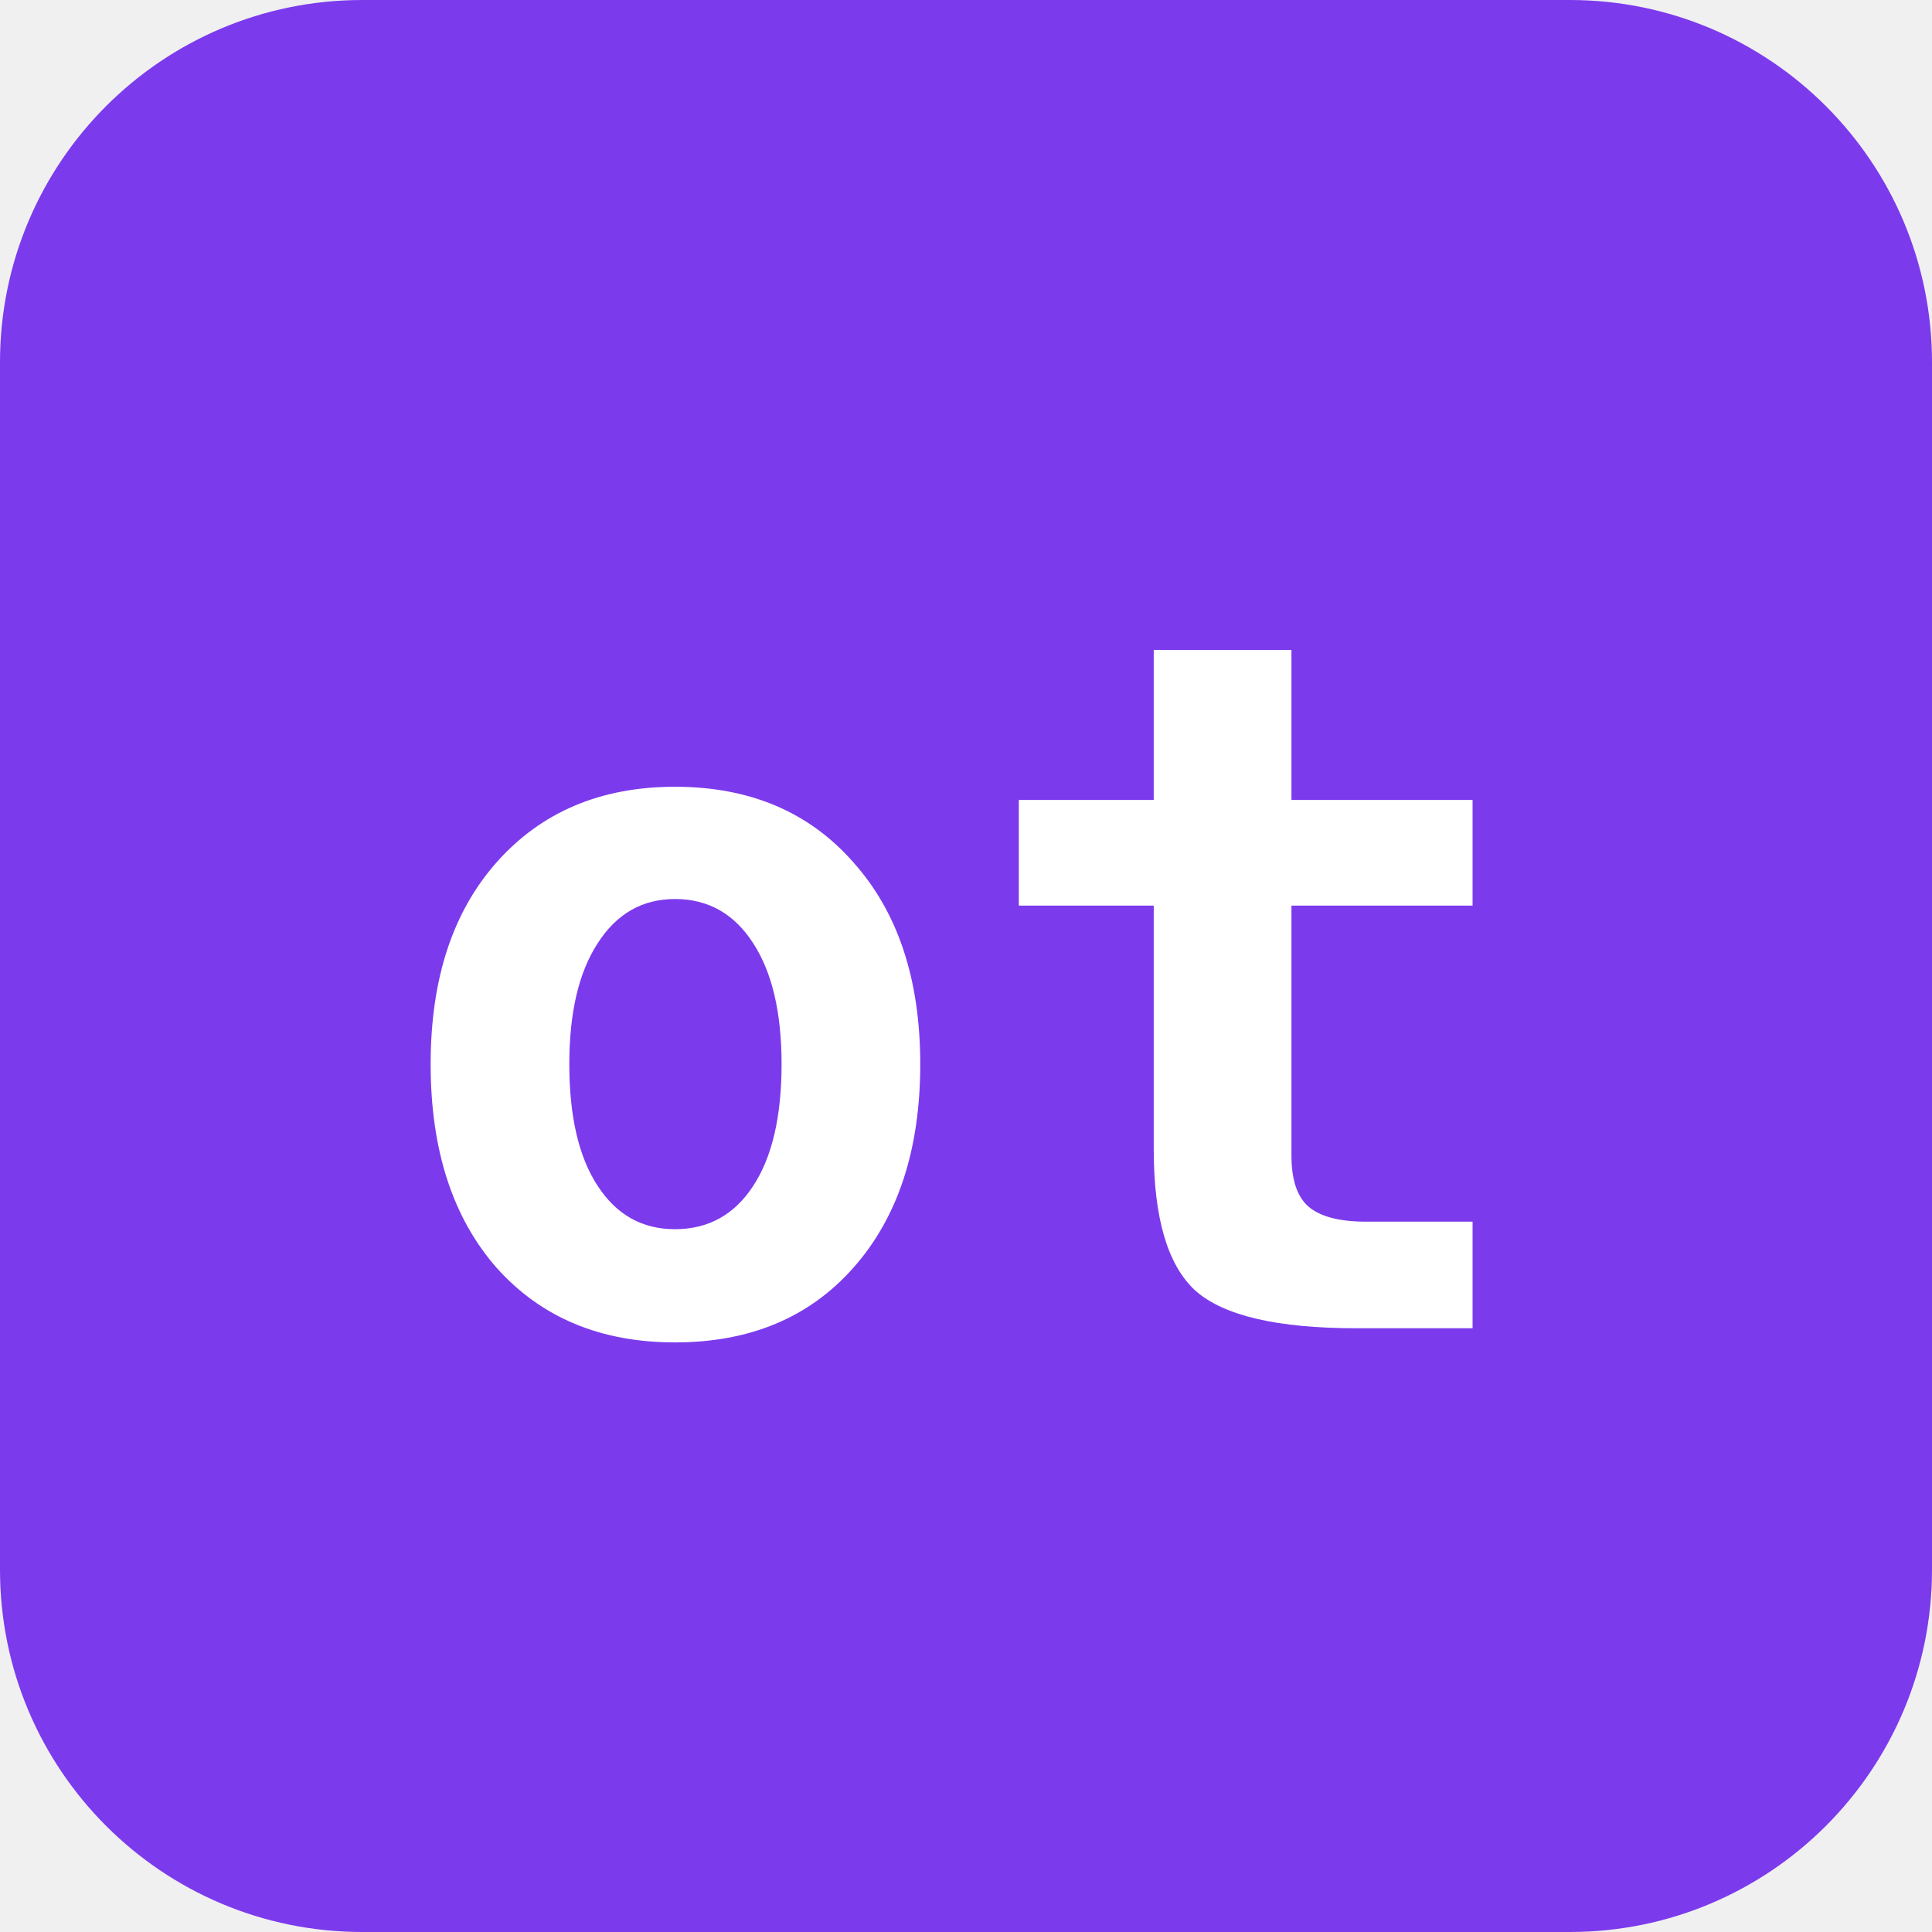
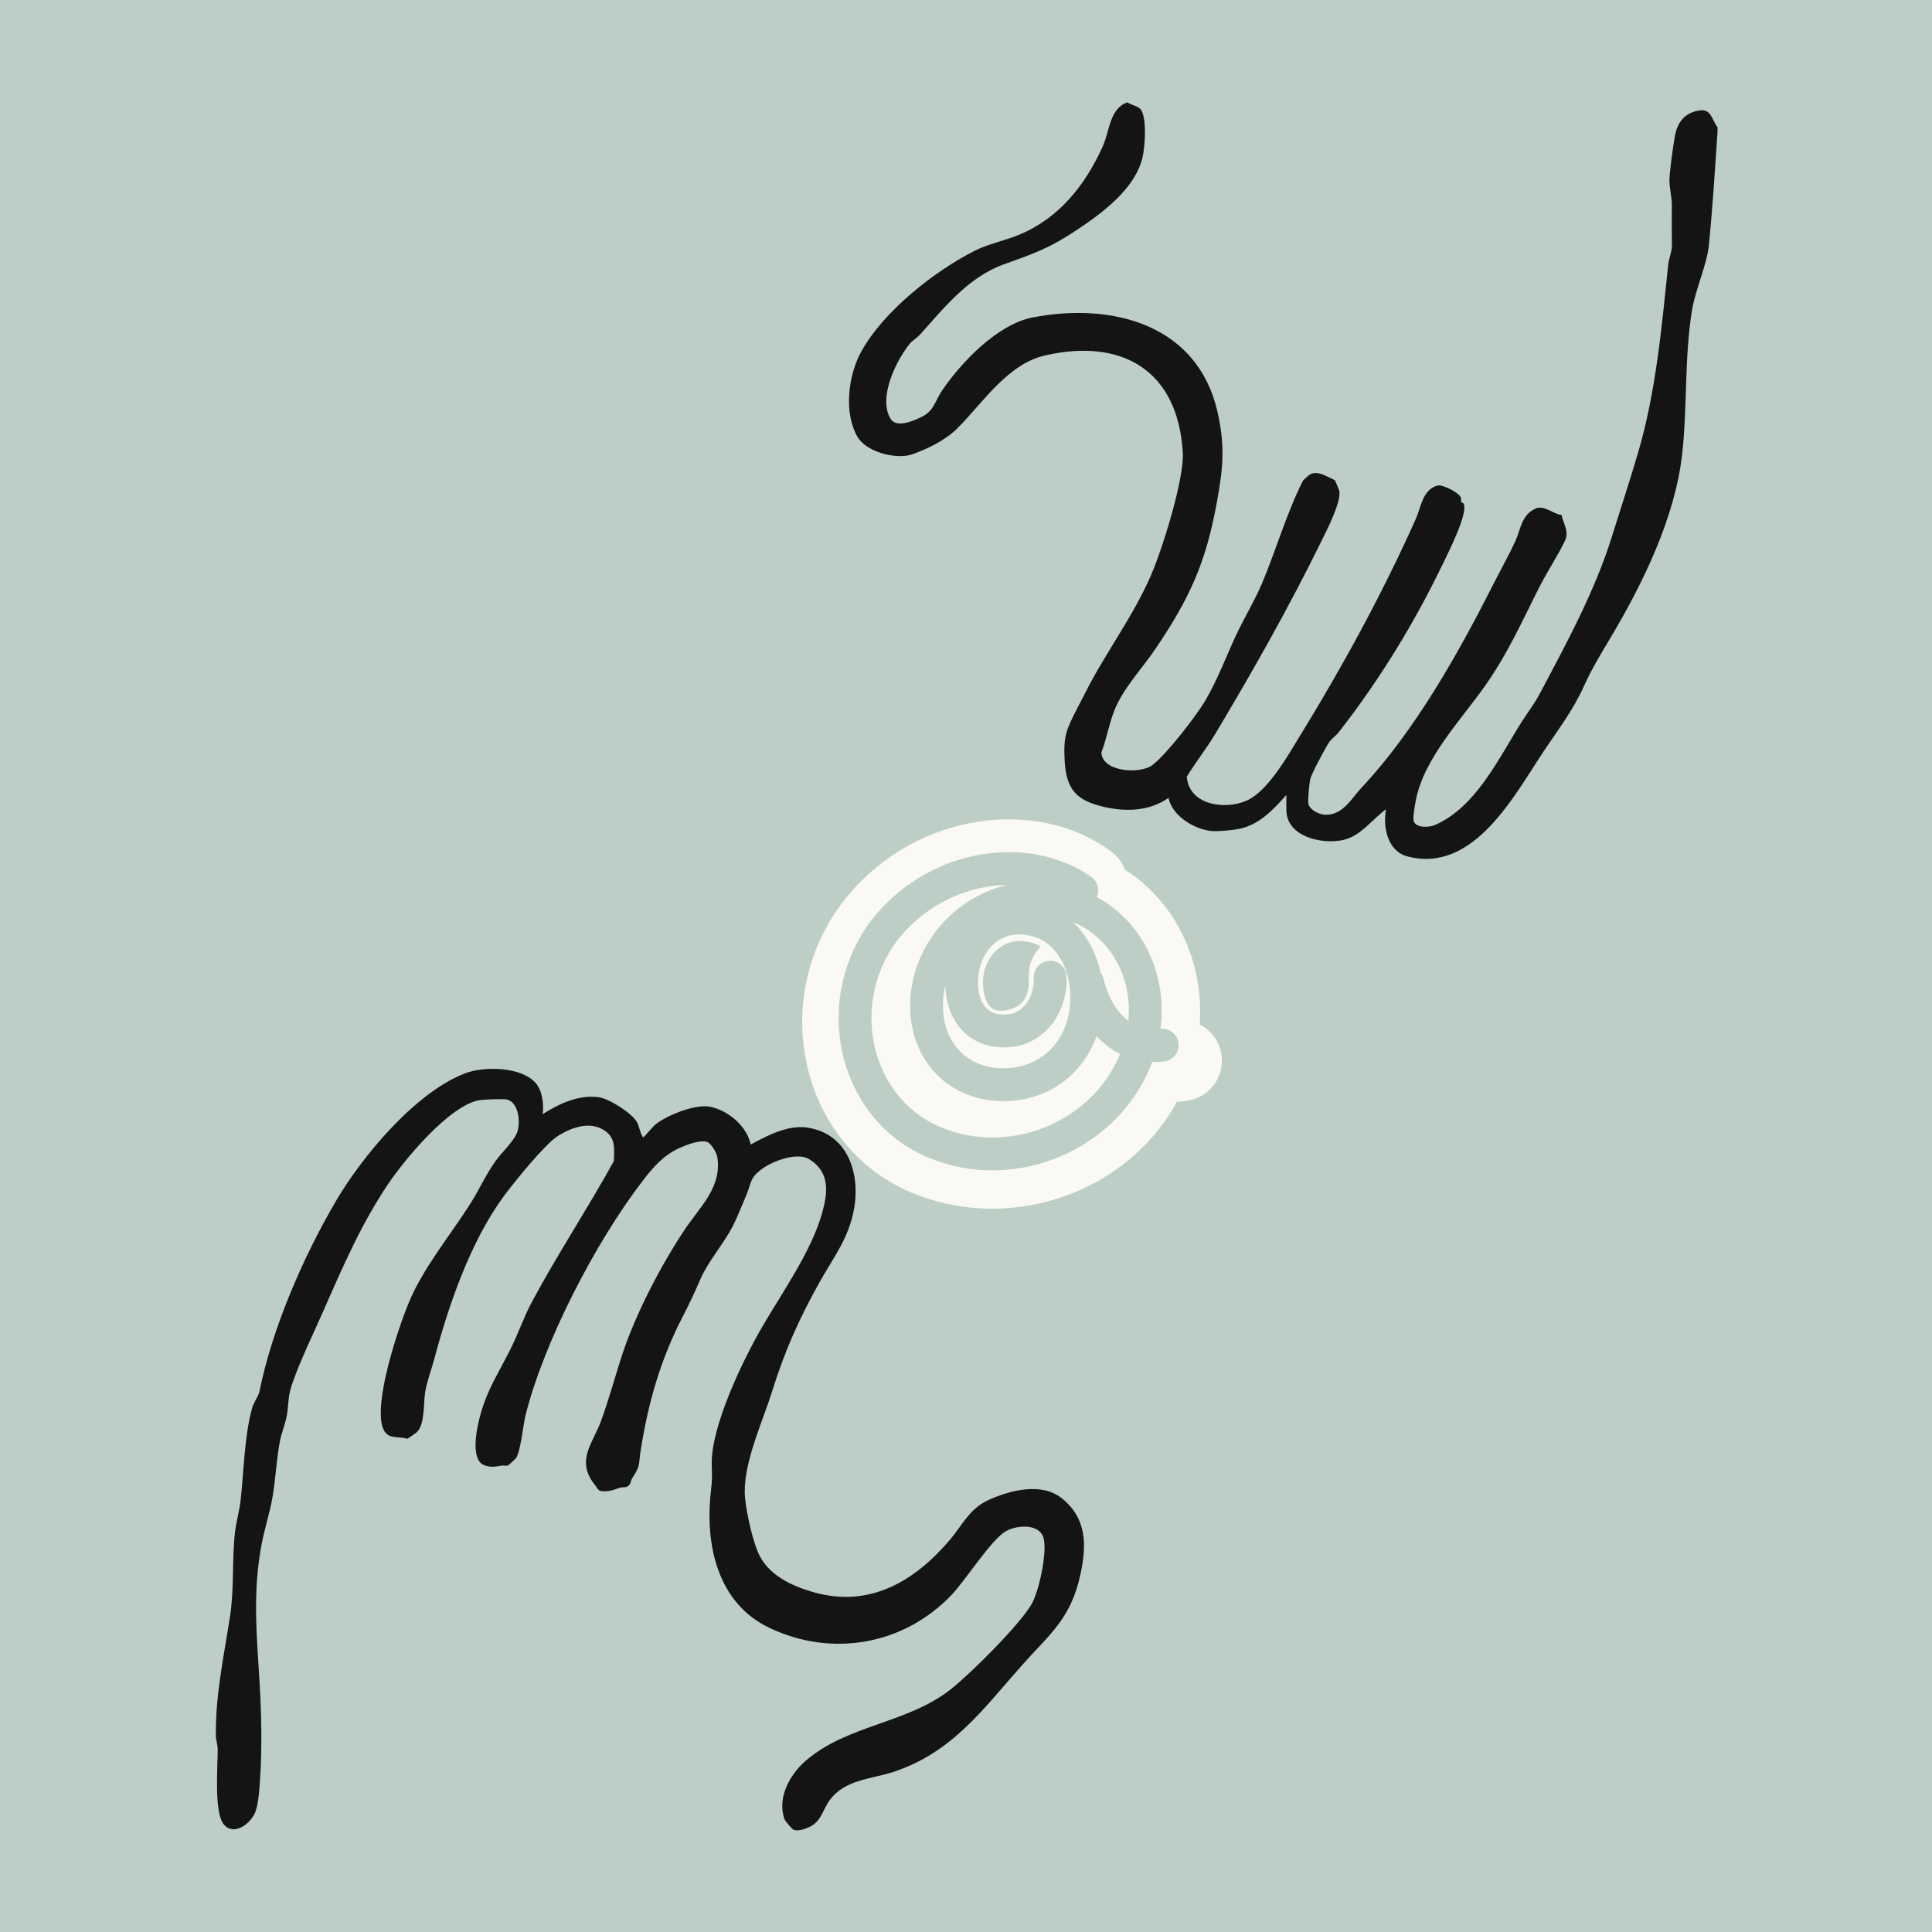
- <svg xmlns="http://www.w3.org/2000/svg" viewBox="0 0 32 32" fill="none">
-   <rect width="32" height="32" rx="6" fill="#7c3aed" />
-   <text x="16" y="22" font-family="monospace" font-size="16" font-weight="bold" text-anchor="middle" fill="white">ot</text>
+ <svg xmlns="http://www.w3.org/2000/svg" width="1000" height="1000" viewBox="0 0 1000 1000" fill="none">
+   <rect width="1000" height="1000" fill="#bdcec6" />
+   <path d="M583.718 53.074C585.504 54.391 589.31 54.896 590.617 56.871C593.693 61.515 592.637 76.188 591.348 81.59C587.497 97.679 570.912 109.962 557.745 118.773C543.189 128.522 535.479 131.111 519.354 136.918C501.209 143.448 488.646 159.329 476.092 173.299C474.784 174.76 472.034 176.455 470.88 177.907C463.746 186.854 454.529 205.594 460.815 216.542C463.827 221.782 472.323 218.021 476.552 216.028C483.605 212.7 483.586 208.092 487.672 202.068C497.727 187.268 516.441 167.807 534.468 164.316C575.692 156.335 619.954 167.906 630.199 213.314C634.23 231.17 633.04 242.443 629.812 260.155C624.103 291.449 615.824 309.441 598.274 335.55C591.221 346.047 581.211 356.265 576.603 368.205C574.069 374.753 572.68 382.77 570.073 389.462C570.407 399.508 589.932 400.951 596.506 395.982C603.766 390.499 619.188 370.568 623.95 362.47C630.217 351.819 634.609 339.833 639.831 328.696C643.988 319.822 649.318 311.128 653.124 302.163C660.492 284.758 665.849 265.756 674.444 248.738C677.844 245.618 678.79 244.003 683.787 245.266C684.526 245.455 690.605 248.269 690.92 248.585C691.128 248.792 693.13 253.599 693.211 254.023C694.365 259.786 686.673 274.558 683.859 280.294C667.175 314.347 648.317 347.616 628.846 380.146C624.382 387.595 618.809 394.557 614.291 402.007C615.373 416.752 634.077 419.412 645.35 414.353C656.623 409.293 667.067 390.283 673.587 379.668C695.258 344.379 715.784 306.7 732.757 268.732C735.057 263.573 735.877 256.647 740.603 252.986C741.847 252.021 743.958 250.948 745.563 251.299C748.855 252.021 752.949 254.113 755.339 256.35C756.665 257.594 756.051 258.938 756.367 259.93C756.43 260.128 757.449 260.21 757.693 260.859C759.641 266.153 750.145 284.911 747.529 290.385C732.432 321.905 714.323 351.603 692.841 379.109C691.597 380.696 689.117 382.446 687.944 384.186C686.105 386.901 678.709 400.699 678.15 403.404C677.663 405.776 676.852 413.839 677.239 416.03C677.781 419.088 682.65 421.495 685.383 421.685C694.943 422.343 699.344 413.451 704.881 407.535C732.405 378.198 754.87 338.093 773.069 302.172C776.659 295.084 780.925 287.481 784.216 280.384C787.093 274.197 787.373 266.64 794.651 263.294C799.277 261.166 803.867 266.135 808.268 266.532C809.098 270.951 812.29 275.099 810.099 279.726C806.356 287.644 801.045 295.49 796.977 303.48C787.697 321.724 780.862 337.534 768.939 354.597C756.494 372.399 737.239 392.113 732.892 413.929C732.396 416.436 731.35 422.217 731.639 424.526C732.153 428.629 739.539 428.404 742.596 427.078C764.105 417.753 775.757 392.33 787.562 373.743C791.133 368.115 793.749 365.085 797.113 358.781C810.929 332.844 825.503 305.906 834.278 277.859C838.805 263.384 843.558 248.919 847.841 234.39C857.139 202.798 860.034 169.637 863.47 136.936C863.777 133.978 865.409 130.146 865.382 127.061C865.31 120 865.265 113.119 865.337 105.976C865.373 102.36 864.002 96.624 864.093 93.206C864.228 88.156 865.959 75.828 866.897 70.561C868.241 63.048 872.191 58.106 880.01 57.123C885.827 56.402 886.071 62.174 888.984 65.853C888.938 66.665 889.038 67.504 888.984 68.315C887.667 87.687 886.449 107.672 884.501 127.007C883.5 136.936 877.494 150.04 875.78 160.565C871.785 185.059 873.418 210.807 870.685 235.075C866.969 268.083 850.339 301.983 833.538 330.211C828.055 339.428 824.051 345.849 819.623 355.625C814.202 367.592 806.465 377.711 799.313 388.407C783.928 411.395 762.987 452.194 728.608 443.32C718.201 440.633 715.667 428.151 717.426 418.862C710.049 424.228 704.214 432.967 694.843 434.861C683.931 437.07 665.813 433.075 665.813 419.106V411.485C659.203 418.952 651.636 427.042 641.328 429.035C637.856 429.702 632.21 430.225 628.684 430.207C619.377 430.144 606.652 422.605 604.84 412.964C595.1 419.827 583.159 420.278 571.805 417.735C557.132 414.452 551.874 408.725 551.053 393.538C550.359 380.723 551.991 377.648 557.483 366.817C558.809 364.201 560.162 361.685 561.497 359.025C572.103 337.894 586.405 319.407 595.857 297.519C601.593 284.226 613.028 247.89 612.216 234.255C609.673 191.417 580.481 174.877 540.835 183.986C521.41 188.45 508.739 208.588 495.491 221.728C489.277 227.887 480.619 232.063 472.458 235.075C464.296 238.087 448.487 234.101 443.851 226.138C436.654 213.792 438.99 194.501 445.619 182.281C456.991 161.331 483.659 140.291 504.726 129.677C511.435 126.304 520.156 124.5 527.173 121.641C547.996 113.137 561.713 95.903 570.777 75.773C574.321 67.9 574.285 56.492 583.222 53.065H583.718V53.074Z" fill="#141413" />
+   <path d="M277.29 560.605C280.762 564.609 281.528 571.608 280.888 576.676C289.482 571.238 299.538 566.458 310.018 567.946C315.33 568.704 326.981 576.054 329.66 580.752C330.832 582.809 331.31 586.29 332.393 587.859C332.564 588.102 332.465 588.86 333.24 588.472C333.646 588.274 338.02 582.989 339.436 581.88C345.433 577.172 359.601 571.499 367.132 572.789C376.52 574.394 386.665 582.872 388.559 592.413C396.919 587.868 407.534 582.312 417.274 583.575C438.305 586.29 445.412 606.608 442.084 625.538C439.378 640.905 431.559 650.546 424.363 663.37C413.604 682.552 406.136 699.345 399.616 720.241C394.548 736.474 384.131 758.488 385.619 775.046C386.332 782.991 389.741 799.08 393.555 805.952C399.138 816.016 410.456 821.085 421.107 824.124C450.39 832.475 473.81 818.208 491.974 796.618C498.674 788.654 501.849 780.745 512.112 776.191C523.43 771.177 539.33 767.182 549.746 775.623C562.588 786.039 562.498 799.81 559.215 814.943C554.219 837.994 543.442 845.642 529.013 861.893C508.829 884.62 493.011 906.977 462.709 917.041C450.904 920.964 437.25 920.964 429.368 931.885C425.634 937.062 425.129 942.933 418.672 945.765C416.408 946.757 412.666 948.119 410.42 946.91C409.906 946.631 406.425 942.554 406.154 941.833C401.988 930.614 408.815 918.457 417.121 911.296C438.972 892.475 470.294 892.096 492.768 873.852C503.265 865.338 526.839 841.926 533.702 830.717C537.769 824.079 542.008 803.851 540.24 796.428C538.355 788.51 526.695 789.277 520.941 792.37C513.284 796.474 500.09 817.55 492.569 825.468C467.949 851.378 430.693 858.006 398.308 842.612C371.262 829.752 364.796 799.414 367.988 771.673C368.746 765.107 368.511 764.251 368.385 757.866C368.006 738.169 384.645 703.656 394.755 686.358C405.135 668.592 420.322 647.11 425.688 627.315C428.574 616.664 429.431 606.725 419.006 600.079C412.684 596.057 399.94 600.999 394.502 604.976C387.874 609.837 389.082 612.037 386.206 618.801C383.978 624.032 381.597 630.237 378.991 635.188C374.049 644.603 366.708 652.494 362.406 662.36C359.231 669.656 357.247 673.976 353.577 681.065C341.889 703.629 335.468 726.021 331.572 751.039C330.39 758.632 331.653 758.398 327.099 765.333C326.567 766.135 326.594 767.461 325.872 768.408C324.33 770.437 322.842 769.481 321.074 769.995C318.495 770.753 316.466 771.862 313.075 771.871C309.323 771.871 309.819 770.996 308.16 768.949C297.717 756.017 306.681 747.539 311.109 735.455C315.366 723.839 318.522 711.736 322.427 700.066C329.398 679.27 342.313 654.55 354.515 636.288C362.37 624.528 373.886 614.328 371.235 598.672C370.883 596.58 367.862 591.394 365.689 590.952C361.621 590.113 355.462 592.512 351.746 594.19C343.287 598.014 338.074 604.137 332.528 611.352C308.403 642.781 281.799 693.88 272.068 732.307C270.697 737.718 269.588 750.939 267.054 754.817C266.9 755.052 263.113 758.506 262.833 758.578C261.922 758.812 260.606 758.425 259.532 758.605C256.331 759.119 254.356 759.687 250.794 758.443C243.101 755.755 246.907 738.773 248.503 732.821C252.228 718.897 258.432 710.086 264.52 697.703C268.406 689.803 271.23 681.479 275.405 673.687C288.635 649.031 304.201 625.475 317.738 600.981C317.882 595.281 318.739 589.672 313.796 585.803C306.122 579.787 296.021 583.377 288.608 588.075C281.961 592.287 265.764 612.317 260.525 619.477C243.417 642.871 232.107 675.78 224.73 703.638C223.26 709.175 220.97 714.938 220.059 720.601C219.067 726.761 220.077 737.015 215.721 741.335C215.423 741.632 211.067 744.69 210.769 744.717C205.863 743.156 200.534 745.357 198.225 739.242C193.238 726.012 205.927 687.9 211.581 674.256C219.013 656.327 232.802 639.724 243.254 623.337C247.935 615.996 251.416 608.024 256.61 600.8C259.812 596.354 266.414 590.348 267.875 585.514C269.39 580.482 268.452 570.516 262.292 569.082C260.606 568.686 250.235 569.101 248.332 569.407C232.784 571.941 209.507 600.061 200.867 612.894C186.979 633.519 177.455 655.587 167.481 678.305C162.259 690.209 155.784 703.322 151.383 715.822C149.012 722.54 149.507 725.291 148.614 731.739C148.001 736.221 145.683 741.542 144.836 746.151C143.122 755.476 142.671 765.098 141.138 774.414C139.776 782.702 136.99 790.936 135.43 799.188C130.659 824.386 132.895 846.219 134.384 871.417C135.303 886.874 135.673 904.1 134.69 919.512C134.356 924.68 133.95 933.41 132.12 937.982C129.739 943.925 121.217 950.445 115.932 944.439C110.647 938.433 112.721 913.803 112.685 905.389C112.685 903.369 111.747 900.474 111.729 898.454C111.504 877.08 115.878 857.321 119.088 836.452C121.244 822.429 120.035 807.25 121.604 793.245C122.218 787.798 123.913 782.152 124.544 776.516C126.222 761.401 126.492 743.301 130.478 728.862C131.254 726.057 133.869 722.378 134.275 720.367C140.741 687.837 156.812 650.889 173.632 622.066C187.277 598.681 214.999 565.34 240.81 555.519C250.523 551.821 269.831 552.02 277.29 560.596V560.605Z" fill="#141413" />
+   <g transform="translate(504 512) rotate(-6)">
+     <path d="M64 -48C38 -72 -12 -72 -45 -40C-83 -3 -76 61 -31 84C12 106 68 89 88 45C104 10 91 -29 60 -44C24 -62 -20 -42 -30 -3C-39 32 -17 61 18 59C47 57 68 34 67 1C66 -21 54 -37 35 -42C9 -49 -15 -29 -16 -2C-17 22 -1 37 21 33C39 30 49 16 50 -2M67 2C70 32 83 49 103 48" fill="none" stroke="#FAF9F5" stroke-width="42" stroke-linecap="round" stroke-linejoin="round" />
+     <path d="M61 -45C36 -67 -10 -67 -41 -37C-75 -3 -69 55 -28 77C11 98 62 82 81 42C96 10 84 -25 56 -38C24 -54 -15 -36 -24 -1C-31 29 -12 52 17 51C41 50 59 30 58 2C57 -15 48 -29 33 -33C13 -39 -5 -24 -6 -2C-7 16 5 25 20 23C31 21 39 11 40 -2M59 3C62 25 75 39 94 39" fill="none" stroke="#bdcec6" stroke-width="17" stroke-linecap="round" stroke-linejoin="round" />
+   </g>
</svg>
